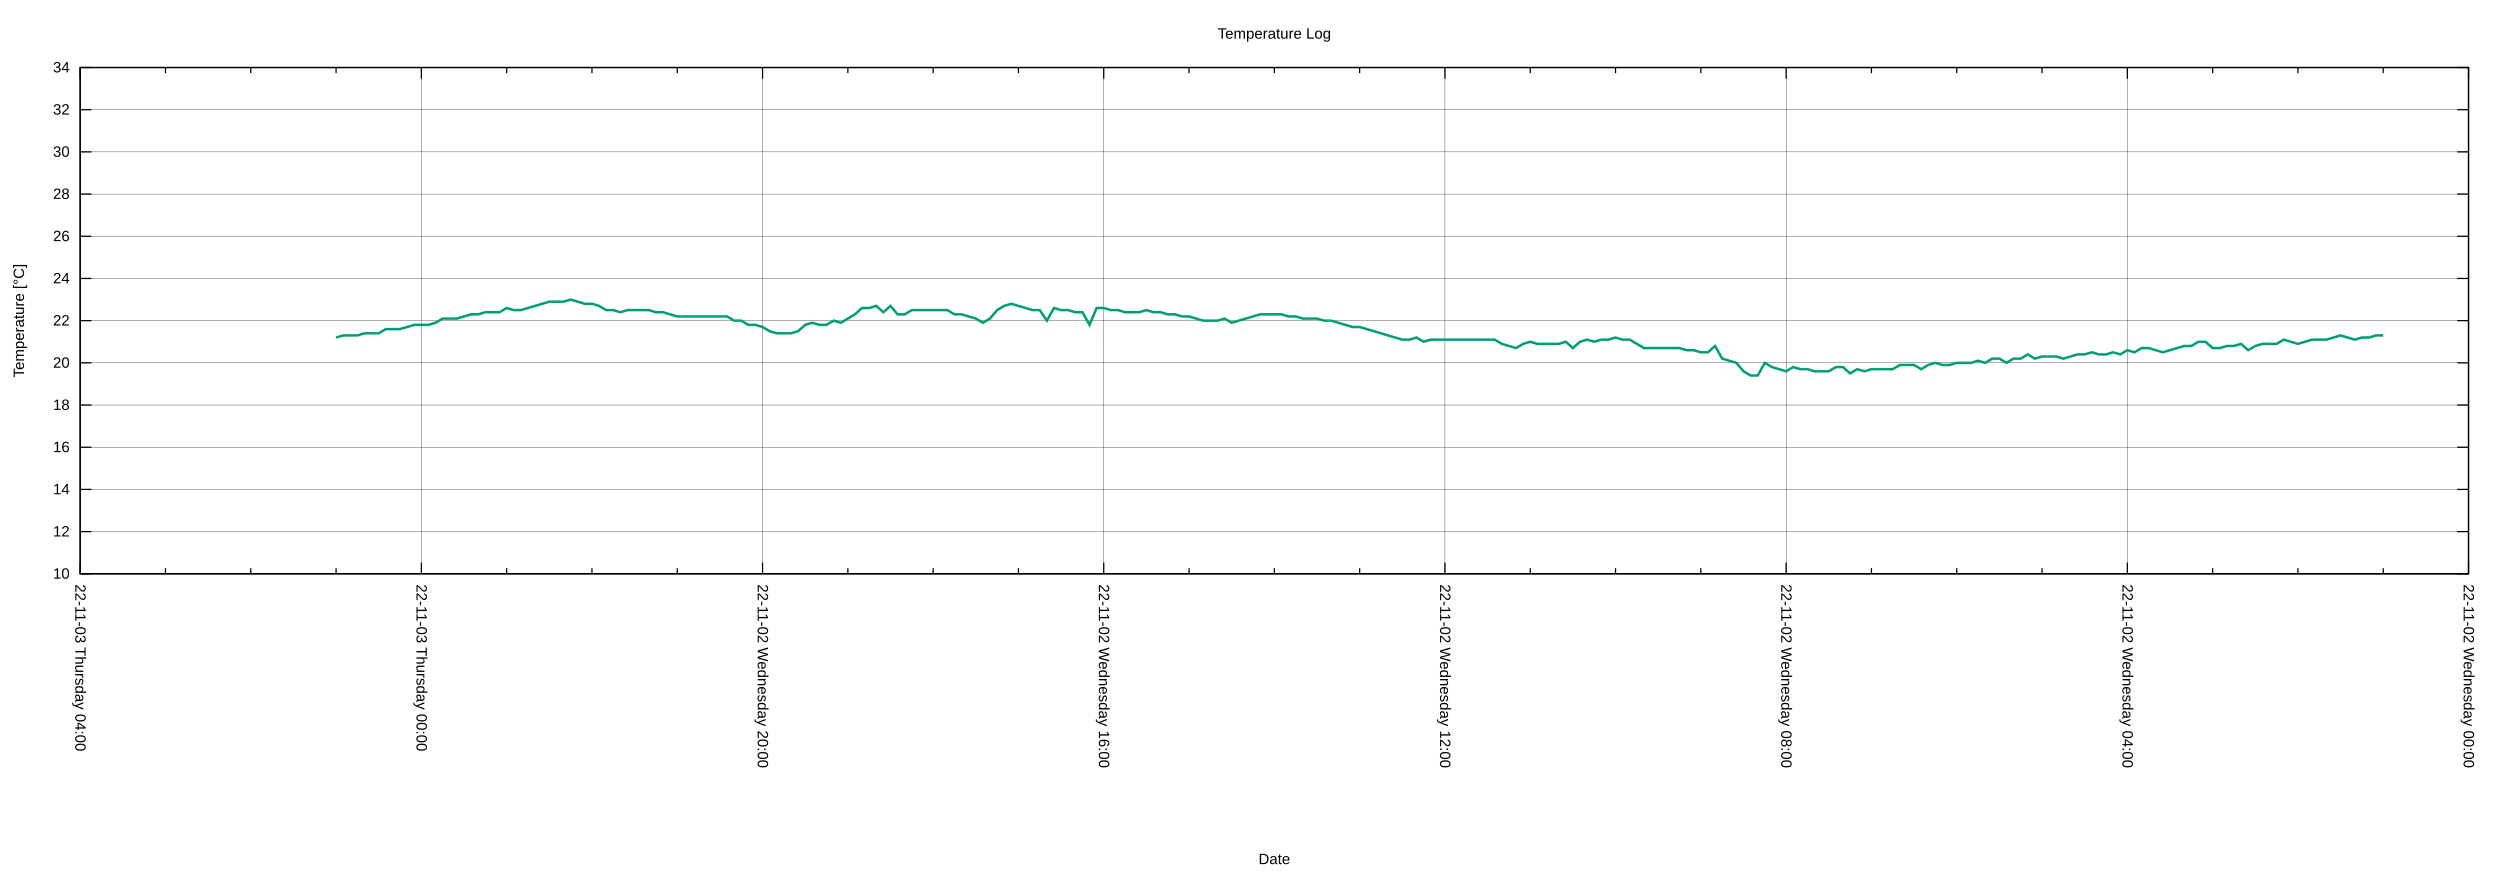
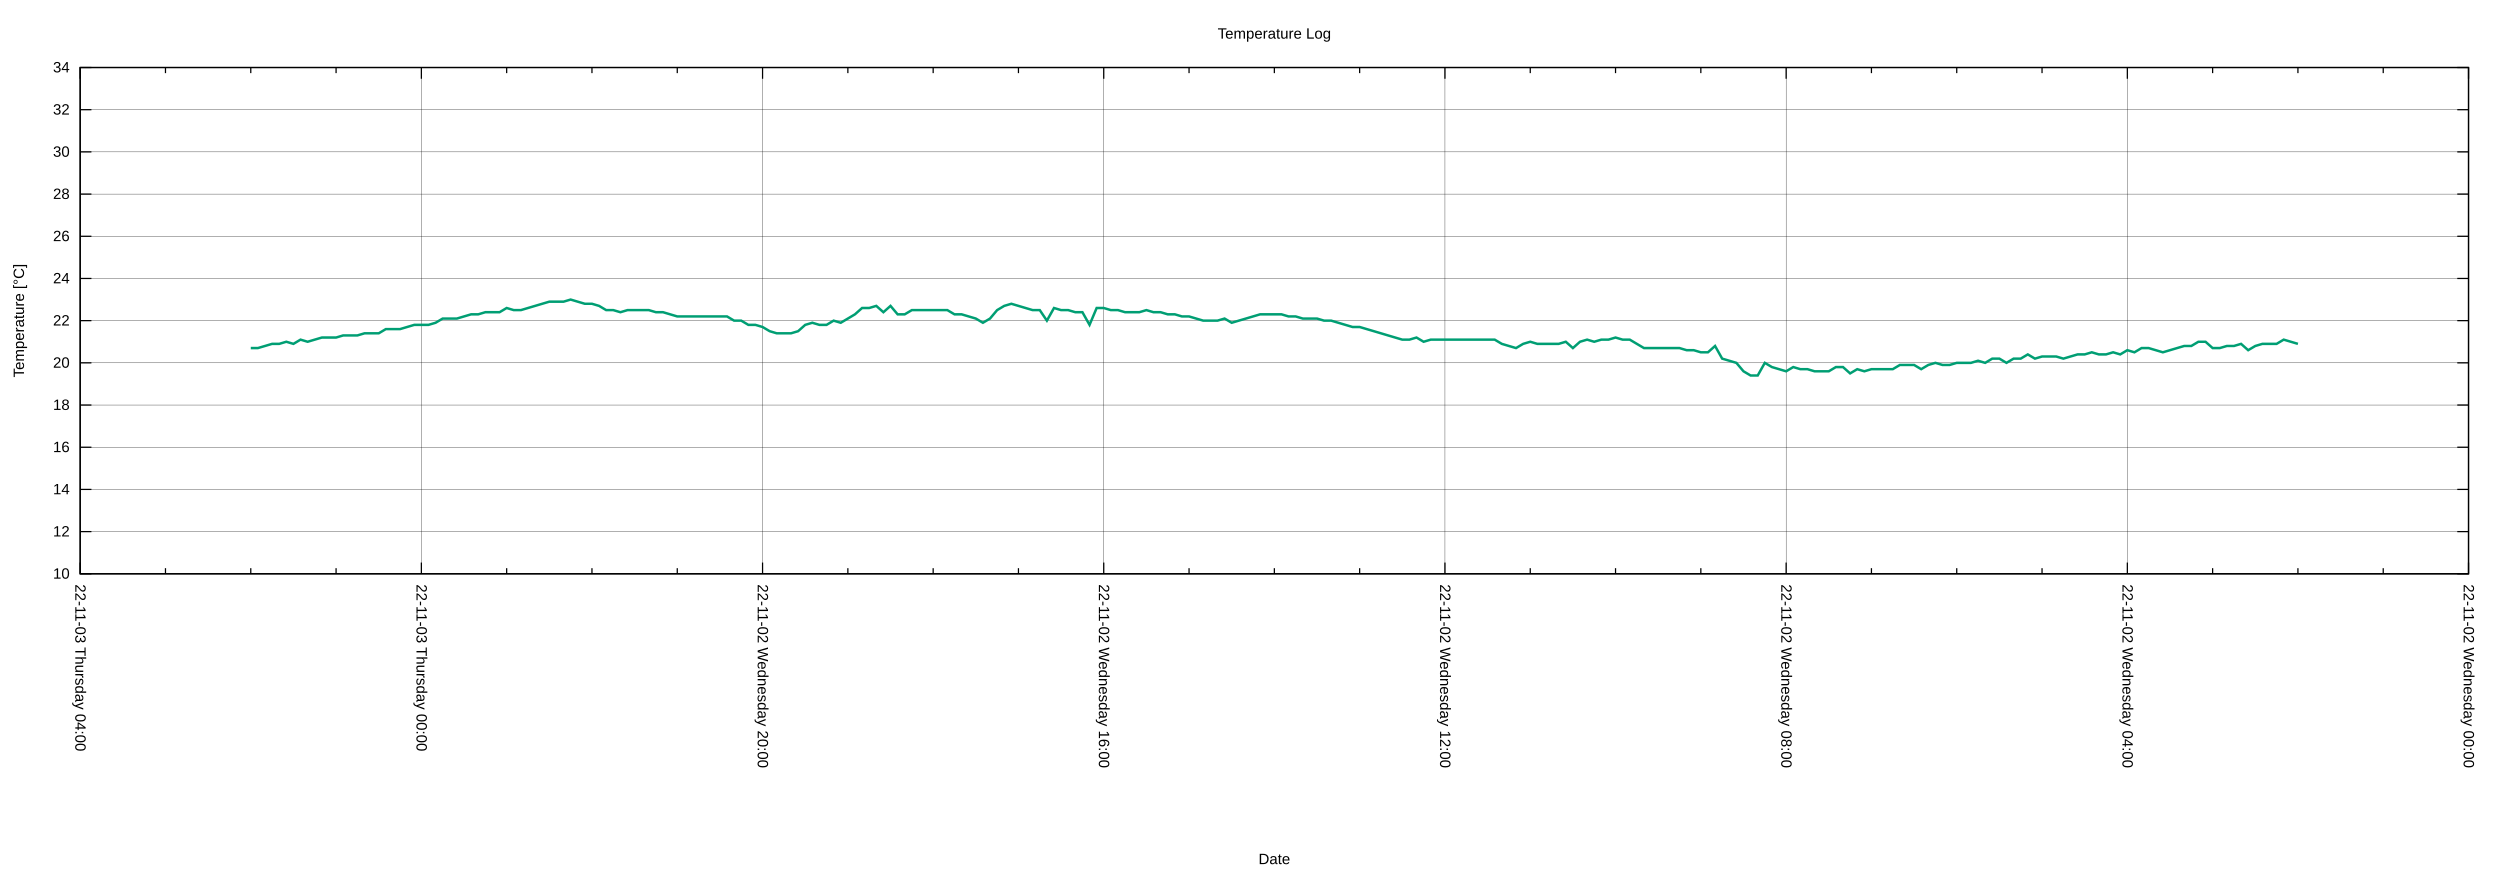
<svg xmlns="http://www.w3.org/2000/svg" xmlns:xlink="http://www.w3.org/1999/xlink" width="2000" height="700" viewBox="0 0 2000 700">
  <g id="gnuplot_canvas">
    <rect x="0" y="0" width="2000" height="700" fill="none" />
    <defs>
      <circle id="gpDot" r="0.5" stroke-width="0.5" stroke="currentColor" />
      <path id="gpPt0" stroke-width="0.222" stroke="currentColor" d="M-1,0 h2 M0,-1 v2" />
      <path id="gpPt1" stroke-width="0.222" stroke="currentColor" d="M-1,-1 L1,1 M1,-1 L-1,1" />
      <path id="gpPt2" stroke-width="0.222" stroke="currentColor" d="M-1,0 L1,0 M0,-1 L0,1 M-1,-1 L1,1 M-1,1 L1,-1" />
      <rect id="gpPt3" stroke-width="0.222" stroke="currentColor" x="-1" y="-1" width="2" height="2" />
      <rect id="gpPt4" stroke-width="0.222" stroke="currentColor" fill="currentColor" x="-1" y="-1" width="2" height="2" />
      <circle id="gpPt5" stroke-width="0.222" stroke="currentColor" cx="0" cy="0" r="1" />
      <use xlink:href="#gpPt5" id="gpPt6" fill="currentColor" stroke="none" />
      <path id="gpPt7" stroke-width="0.222" stroke="currentColor" d="M0,-1.33 L-1.33,0.67 L1.33,0.67 z" />
      <use xlink:href="#gpPt7" id="gpPt8" fill="currentColor" stroke="none" />
      <use xlink:href="#gpPt7" id="gpPt9" stroke="currentColor" transform="rotate(180)" />
      <use xlink:href="#gpPt9" id="gpPt10" fill="currentColor" stroke="none" />
      <use xlink:href="#gpPt3" id="gpPt11" stroke="currentColor" transform="rotate(45)" />
      <use xlink:href="#gpPt11" id="gpPt12" fill="currentColor" stroke="none" />
      <path id="gpPt13" stroke-width="0.222" stroke="currentColor" d="M0,1.330 L1.265,0.411 L0.782,-1.067 L-0.782,-1.076 L-1.265,0.411 z" />
      <use xlink:href="#gpPt13" id="gpPt14" fill="currentColor" stroke="none" />
      <filter id="textbox" filterUnits="objectBoundingBox" x="0" y="0" height="1" width="1">
        <feFlood flood-color="white" flood-opacity="1" result="bgnd" />
        <feComposite in="SourceGraphic" in2="bgnd" operator="atop" />
      </filter>
      <filter id="greybox" filterUnits="objectBoundingBox" x="0" y="0" height="1" width="1">
        <feFlood flood-color="lightgrey" flood-opacity="1" result="grey" />
        <feComposite in="SourceGraphic" in2="grey" operator="atop" />
      </filter>
    </defs>
    <g fill="none" color="white" stroke="currentColor" stroke-width="1.00" stroke-linecap="butt" stroke-linejoin="miter">
</g>
    <g fill="none" color="black" stroke="currentColor" stroke-width="1.00" stroke-linecap="butt" stroke-linejoin="miter">
</g>
    <g fill="none" color="black" stroke="black" stroke-width="0.25" stroke-linecap="butt" stroke-linejoin="miter">
</g>
    <g fill="none" color="black" stroke="currentColor" stroke-width="0.25" stroke-linecap="butt" stroke-linejoin="miter">
      <path stroke="black" class="gridline" d="M64.14,459.04 L1974.82,459.04  " />
    </g>
    <g fill="none" color="black" stroke="black" stroke-width="1.00" stroke-linecap="butt" stroke-linejoin="miter">
</g>
    <g fill="none" color="black" stroke="currentColor" stroke-width="1.00" stroke-linecap="butt" stroke-linejoin="miter">
      <path stroke="black" d="M64.14,459.04 L73.14,459.04 M1974.82,459.04 L1965.82,459.04  " />
      <g transform="translate(55.75,462.94)" stroke="none" fill="black" font-family="Arial" font-size="12.00" text-anchor="end">
        <text>
          <tspan font-family="Arial"> 10</tspan>
        </text>
      </g>
    </g>
    <g fill="none" color="black" stroke="currentColor" stroke-width="1.00" stroke-linecap="butt" stroke-linejoin="miter">
</g>
    <g fill="none" color="black" stroke="black" stroke-width="0.25" stroke-linecap="butt" stroke-linejoin="miter">
</g>
    <g fill="none" color="black" stroke="currentColor" stroke-width="0.25" stroke-linecap="butt" stroke-linejoin="miter">
      <path stroke="black" class="gridline" d="M64.14,425.29 L1974.82,425.29  " />
    </g>
    <g fill="none" color="black" stroke="black" stroke-width="1.00" stroke-linecap="butt" stroke-linejoin="miter">
</g>
    <g fill="none" color="black" stroke="currentColor" stroke-width="1.00" stroke-linecap="butt" stroke-linejoin="miter">
      <path stroke="black" d="M64.14,425.29 L73.14,425.29 M1974.82,425.29 L1965.82,425.29  " />
      <g transform="translate(55.75,429.19)" stroke="none" fill="black" font-family="Arial" font-size="12.00" text-anchor="end">
        <text>
          <tspan font-family="Arial"> 12</tspan>
        </text>
      </g>
    </g>
    <g fill="none" color="black" stroke="currentColor" stroke-width="1.00" stroke-linecap="butt" stroke-linejoin="miter">
</g>
    <g fill="none" color="black" stroke="black" stroke-width="0.25" stroke-linecap="butt" stroke-linejoin="miter">
</g>
    <g fill="none" color="black" stroke="currentColor" stroke-width="0.25" stroke-linecap="butt" stroke-linejoin="miter">
      <path stroke="black" class="gridline" d="M64.14,391.53 L1974.82,391.53  " />
    </g>
    <g fill="none" color="black" stroke="black" stroke-width="1.00" stroke-linecap="butt" stroke-linejoin="miter">
</g>
    <g fill="none" color="black" stroke="currentColor" stroke-width="1.00" stroke-linecap="butt" stroke-linejoin="miter">
      <path stroke="black" d="M64.14,391.53 L73.14,391.53 M1974.82,391.53 L1965.82,391.53  " />
      <g transform="translate(55.75,395.43)" stroke="none" fill="black" font-family="Arial" font-size="12.00" text-anchor="end">
        <text>
          <tspan font-family="Arial"> 14</tspan>
        </text>
      </g>
    </g>
    <g fill="none" color="black" stroke="currentColor" stroke-width="1.00" stroke-linecap="butt" stroke-linejoin="miter">
</g>
    <g fill="none" color="black" stroke="black" stroke-width="0.25" stroke-linecap="butt" stroke-linejoin="miter">
</g>
    <g fill="none" color="black" stroke="currentColor" stroke-width="0.25" stroke-linecap="butt" stroke-linejoin="miter">
      <path stroke="black" class="gridline" d="M64.14,357.78 L1974.82,357.78  " />
    </g>
    <g fill="none" color="black" stroke="black" stroke-width="1.00" stroke-linecap="butt" stroke-linejoin="miter">
</g>
    <g fill="none" color="black" stroke="currentColor" stroke-width="1.00" stroke-linecap="butt" stroke-linejoin="miter">
      <path stroke="black" d="M64.14,357.78 L73.14,357.78 M1974.82,357.78 L1965.82,357.78  " />
      <g transform="translate(55.75,361.68)" stroke="none" fill="black" font-family="Arial" font-size="12.00" text-anchor="end">
        <text>
          <tspan font-family="Arial"> 16</tspan>
        </text>
      </g>
    </g>
    <g fill="none" color="black" stroke="currentColor" stroke-width="1.00" stroke-linecap="butt" stroke-linejoin="miter">
</g>
    <g fill="none" color="black" stroke="black" stroke-width="0.25" stroke-linecap="butt" stroke-linejoin="miter">
</g>
    <g fill="none" color="black" stroke="currentColor" stroke-width="0.25" stroke-linecap="butt" stroke-linejoin="miter">
      <path stroke="black" class="gridline" d="M64.14,324.03 L1974.82,324.03  " />
    </g>
    <g fill="none" color="black" stroke="black" stroke-width="1.00" stroke-linecap="butt" stroke-linejoin="miter">
</g>
    <g fill="none" color="black" stroke="currentColor" stroke-width="1.00" stroke-linecap="butt" stroke-linejoin="miter">
      <path stroke="black" d="M64.14,324.03 L73.14,324.03 M1974.82,324.03 L1965.82,324.03  " />
      <g transform="translate(55.75,327.93)" stroke="none" fill="black" font-family="Arial" font-size="12.00" text-anchor="end">
        <text>
          <tspan font-family="Arial"> 18</tspan>
        </text>
      </g>
    </g>
    <g fill="none" color="black" stroke="currentColor" stroke-width="1.00" stroke-linecap="butt" stroke-linejoin="miter">
</g>
    <g fill="none" color="black" stroke="black" stroke-width="0.25" stroke-linecap="butt" stroke-linejoin="miter">
</g>
    <g fill="none" color="black" stroke="currentColor" stroke-width="0.25" stroke-linecap="butt" stroke-linejoin="miter">
      <path stroke="black" class="gridline" d="M64.14,290.28 L1974.82,290.28  " />
    </g>
    <g fill="none" color="black" stroke="black" stroke-width="1.00" stroke-linecap="butt" stroke-linejoin="miter">
</g>
    <g fill="none" color="black" stroke="currentColor" stroke-width="1.00" stroke-linecap="butt" stroke-linejoin="miter">
      <path stroke="black" d="M64.14,290.28 L73.14,290.28 M1974.82,290.28 L1965.82,290.28  " />
      <g transform="translate(55.75,294.18)" stroke="none" fill="black" font-family="Arial" font-size="12.00" text-anchor="end">
        <text>
          <tspan font-family="Arial"> 20</tspan>
        </text>
      </g>
    </g>
    <g fill="none" color="black" stroke="currentColor" stroke-width="1.00" stroke-linecap="butt" stroke-linejoin="miter">
</g>
    <g fill="none" color="black" stroke="black" stroke-width="0.25" stroke-linecap="butt" stroke-linejoin="miter">
</g>
    <g fill="none" color="black" stroke="currentColor" stroke-width="0.25" stroke-linecap="butt" stroke-linejoin="miter">
      <path stroke="black" class="gridline" d="M64.14,256.52 L1974.82,256.52  " />
    </g>
    <g fill="none" color="black" stroke="black" stroke-width="1.00" stroke-linecap="butt" stroke-linejoin="miter">
</g>
    <g fill="none" color="black" stroke="currentColor" stroke-width="1.00" stroke-linecap="butt" stroke-linejoin="miter">
      <path stroke="black" d="M64.14,256.52 L73.14,256.52 M1974.82,256.52 L1965.82,256.52  " />
      <g transform="translate(55.75,260.42)" stroke="none" fill="black" font-family="Arial" font-size="12.00" text-anchor="end">
        <text>
          <tspan font-family="Arial"> 22</tspan>
        </text>
      </g>
    </g>
    <g fill="none" color="black" stroke="currentColor" stroke-width="1.00" stroke-linecap="butt" stroke-linejoin="miter">
</g>
    <g fill="none" color="black" stroke="black" stroke-width="0.25" stroke-linecap="butt" stroke-linejoin="miter">
</g>
    <g fill="none" color="black" stroke="currentColor" stroke-width="0.25" stroke-linecap="butt" stroke-linejoin="miter">
      <path stroke="black" class="gridline" d="M64.14,222.77 L1974.82,222.77  " />
    </g>
    <g fill="none" color="black" stroke="black" stroke-width="1.00" stroke-linecap="butt" stroke-linejoin="miter">
</g>
    <g fill="none" color="black" stroke="currentColor" stroke-width="1.00" stroke-linecap="butt" stroke-linejoin="miter">
      <path stroke="black" d="M64.14,222.77 L73.14,222.77 M1974.82,222.77 L1965.82,222.77  " />
      <g transform="translate(55.75,226.67)" stroke="none" fill="black" font-family="Arial" font-size="12.00" text-anchor="end">
        <text>
          <tspan font-family="Arial"> 24</tspan>
        </text>
      </g>
    </g>
    <g fill="none" color="black" stroke="currentColor" stroke-width="1.00" stroke-linecap="butt" stroke-linejoin="miter">
</g>
    <g fill="none" color="black" stroke="black" stroke-width="0.25" stroke-linecap="butt" stroke-linejoin="miter">
</g>
    <g fill="none" color="black" stroke="currentColor" stroke-width="0.25" stroke-linecap="butt" stroke-linejoin="miter">
      <path stroke="black" class="gridline" d="M64.14,189.02 L1974.82,189.02  " />
    </g>
    <g fill="none" color="black" stroke="black" stroke-width="1.00" stroke-linecap="butt" stroke-linejoin="miter">
</g>
    <g fill="none" color="black" stroke="currentColor" stroke-width="1.00" stroke-linecap="butt" stroke-linejoin="miter">
      <path stroke="black" d="M64.14,189.02 L73.14,189.02 M1974.82,189.02 L1965.82,189.02  " />
      <g transform="translate(55.75,192.92)" stroke="none" fill="black" font-family="Arial" font-size="12.00" text-anchor="end">
        <text>
          <tspan font-family="Arial"> 26</tspan>
        </text>
      </g>
    </g>
    <g fill="none" color="black" stroke="currentColor" stroke-width="1.00" stroke-linecap="butt" stroke-linejoin="miter">
</g>
    <g fill="none" color="black" stroke="black" stroke-width="0.25" stroke-linecap="butt" stroke-linejoin="miter">
</g>
    <g fill="none" color="black" stroke="currentColor" stroke-width="0.25" stroke-linecap="butt" stroke-linejoin="miter">
      <path stroke="black" class="gridline" d="M64.14,155.27 L1974.82,155.27  " />
    </g>
    <g fill="none" color="black" stroke="black" stroke-width="1.00" stroke-linecap="butt" stroke-linejoin="miter">
</g>
    <g fill="none" color="black" stroke="currentColor" stroke-width="1.00" stroke-linecap="butt" stroke-linejoin="miter">
      <path stroke="black" d="M64.14,155.27 L73.14,155.27 M1974.82,155.27 L1965.82,155.27  " />
      <g transform="translate(55.75,159.17)" stroke="none" fill="black" font-family="Arial" font-size="12.00" text-anchor="end">
        <text>
          <tspan font-family="Arial"> 28</tspan>
        </text>
      </g>
    </g>
    <g fill="none" color="black" stroke="currentColor" stroke-width="1.00" stroke-linecap="butt" stroke-linejoin="miter">
</g>
    <g fill="none" color="black" stroke="black" stroke-width="0.25" stroke-linecap="butt" stroke-linejoin="miter">
</g>
    <g fill="none" color="black" stroke="currentColor" stroke-width="0.25" stroke-linecap="butt" stroke-linejoin="miter">
      <path stroke="black" class="gridline" d="M64.14,121.51 L1974.82,121.51  " />
    </g>
    <g fill="none" color="black" stroke="black" stroke-width="1.00" stroke-linecap="butt" stroke-linejoin="miter">
</g>
    <g fill="none" color="black" stroke="currentColor" stroke-width="1.00" stroke-linecap="butt" stroke-linejoin="miter">
      <path stroke="black" d="M64.14,121.51 L73.14,121.51 M1974.82,121.51 L1965.82,121.51  " />
      <g transform="translate(55.75,125.41)" stroke="none" fill="black" font-family="Arial" font-size="12.00" text-anchor="end">
        <text>
          <tspan font-family="Arial"> 30</tspan>
        </text>
      </g>
    </g>
    <g fill="none" color="black" stroke="currentColor" stroke-width="1.00" stroke-linecap="butt" stroke-linejoin="miter">
</g>
    <g fill="none" color="black" stroke="black" stroke-width="0.25" stroke-linecap="butt" stroke-linejoin="miter">
</g>
    <g fill="none" color="black" stroke="currentColor" stroke-width="0.25" stroke-linecap="butt" stroke-linejoin="miter">
      <path stroke="black" class="gridline" d="M64.14,87.76 L1974.82,87.76  " />
    </g>
    <g fill="none" color="black" stroke="black" stroke-width="1.00" stroke-linecap="butt" stroke-linejoin="miter">
</g>
    <g fill="none" color="black" stroke="currentColor" stroke-width="1.00" stroke-linecap="butt" stroke-linejoin="miter">
      <path stroke="black" d="M64.14,87.76 L73.14,87.76 M1974.82,87.76 L1965.82,87.76  " />
      <g transform="translate(55.75,91.66)" stroke="none" fill="black" font-family="Arial" font-size="12.00" text-anchor="end">
        <text>
          <tspan font-family="Arial"> 32</tspan>
        </text>
      </g>
    </g>
    <g fill="none" color="black" stroke="currentColor" stroke-width="1.00" stroke-linecap="butt" stroke-linejoin="miter">
</g>
    <g fill="none" color="black" stroke="black" stroke-width="0.25" stroke-linecap="butt" stroke-linejoin="miter">
</g>
    <g fill="none" color="black" stroke="currentColor" stroke-width="0.25" stroke-linecap="butt" stroke-linejoin="miter">
      <path stroke="black" class="gridline" d="M64.14,54.01 L1974.82,54.01  " />
    </g>
    <g fill="none" color="black" stroke="black" stroke-width="1.00" stroke-linecap="butt" stroke-linejoin="miter">
</g>
    <g fill="none" color="black" stroke="currentColor" stroke-width="1.00" stroke-linecap="butt" stroke-linejoin="miter">
      <path stroke="black" d="M64.14,54.01 L73.14,54.01 M1974.82,54.01 L1965.82,54.01  " />
      <g transform="translate(55.75,57.91)" stroke="none" fill="black" font-family="Arial" font-size="12.00" text-anchor="end">
        <text>
          <tspan font-family="Arial"> 34</tspan>
        </text>
      </g>
    </g>
    <g fill="none" color="black" stroke="currentColor" stroke-width="1.00" stroke-linecap="butt" stroke-linejoin="miter">
</g>
    <g fill="none" color="black" stroke="black" stroke-width="0.25" stroke-linecap="butt" stroke-linejoin="miter">
</g>
    <g fill="none" color="black" stroke="currentColor" stroke-width="0.25" stroke-linecap="butt" stroke-linejoin="miter">
      <path stroke="black" class="gridline" d="M1974.82,459.04 L1974.82,54.01  " />
    </g>
    <g fill="none" color="black" stroke="black" stroke-width="1.00" stroke-linecap="butt" stroke-linejoin="miter">
</g>
    <g fill="none" color="black" stroke="currentColor" stroke-width="1.00" stroke-linecap="butt" stroke-linejoin="miter">
      <path stroke="black" d="M1974.82,459.04 L1974.82,450.04 M1974.82,54.01 L1974.82,63.01  " />
      <g transform="translate(1970.92,467.43) rotate(90)" stroke="none" fill="black" font-family="Arial" font-size="12.00" text-anchor="start">
        <text>
          <tspan font-family="Arial">22-11-02 Wednesday 00:00</tspan>
        </text>
      </g>
    </g>
    <g fill="none" color="black" stroke="currentColor" stroke-width="1.00" stroke-linecap="butt" stroke-linejoin="miter">
      <path stroke="black" d="M1906.58,459.04 L1906.58,454.54 M1906.58,54.01 L1906.58,58.51 M1838.34,459.04 L1838.34,454.54 M1838.34,54.01 L1838.34,58.51   M1770.10,459.04 L1770.10,454.54 M1770.10,54.01 L1770.10,58.51  " />
    </g>
    <g fill="none" color="black" stroke="black" stroke-width="0.25" stroke-linecap="butt" stroke-linejoin="miter">
</g>
    <g fill="none" color="black" stroke="currentColor" stroke-width="0.25" stroke-linecap="butt" stroke-linejoin="miter">
      <path stroke="black" class="gridline" d="M1701.87,459.04 L1701.87,54.01  " />
    </g>
    <g fill="none" color="black" stroke="black" stroke-width="1.00" stroke-linecap="butt" stroke-linejoin="miter">
</g>
    <g fill="none" color="black" stroke="currentColor" stroke-width="1.00" stroke-linecap="butt" stroke-linejoin="miter">
      <path stroke="black" d="M1701.87,459.04 L1701.87,450.04 M1701.87,54.01 L1701.87,63.01  " />
      <g transform="translate(1697.97,467.43) rotate(90)" stroke="none" fill="black" font-family="Arial" font-size="12.00" text-anchor="start">
        <text>
          <tspan font-family="Arial">22-11-02 Wednesday 04:00</tspan>
        </text>
      </g>
    </g>
    <g fill="none" color="black" stroke="currentColor" stroke-width="1.00" stroke-linecap="butt" stroke-linejoin="miter">
      <path stroke="black" d="M1633.63,459.04 L1633.63,454.54 M1633.63,54.01 L1633.63,58.51 M1565.39,459.04 L1565.39,454.54 M1565.39,54.01 L1565.39,58.51   M1497.15,459.04 L1497.15,454.54 M1497.15,54.01 L1497.15,58.51  " />
    </g>
    <g fill="none" color="black" stroke="black" stroke-width="0.25" stroke-linecap="butt" stroke-linejoin="miter">
</g>
    <g fill="none" color="black" stroke="currentColor" stroke-width="0.25" stroke-linecap="butt" stroke-linejoin="miter">
      <path stroke="black" class="gridline" d="M1428.91,459.04 L1428.91,54.01  " />
    </g>
    <g fill="none" color="black" stroke="black" stroke-width="1.00" stroke-linecap="butt" stroke-linejoin="miter">
</g>
    <g fill="none" color="black" stroke="currentColor" stroke-width="1.00" stroke-linecap="butt" stroke-linejoin="miter">
      <path stroke="black" d="M1428.91,459.04 L1428.91,450.04 M1428.91,54.01 L1428.91,63.01  " />
      <g transform="translate(1425.01,467.43) rotate(90)" stroke="none" fill="black" font-family="Arial" font-size="12.00" text-anchor="start">
        <text>
          <tspan font-family="Arial">22-11-02 Wednesday 08:00</tspan>
        </text>
      </g>
    </g>
    <g fill="none" color="black" stroke="currentColor" stroke-width="1.00" stroke-linecap="butt" stroke-linejoin="miter">
      <path stroke="black" d="M1360.67,459.04 L1360.67,454.54 M1360.67,54.01 L1360.67,58.51 M1292.43,459.04 L1292.43,454.54 M1292.43,54.01 L1292.43,58.51   M1224.20,459.04 L1224.20,454.54 M1224.20,54.01 L1224.20,58.51  " />
    </g>
    <g fill="none" color="black" stroke="black" stroke-width="0.25" stroke-linecap="butt" stroke-linejoin="miter">
</g>
    <g fill="none" color="black" stroke="currentColor" stroke-width="0.25" stroke-linecap="butt" stroke-linejoin="miter">
      <path stroke="black" class="gridline" d="M1155.96,459.04 L1155.96,54.01  " />
    </g>
    <g fill="none" color="black" stroke="black" stroke-width="1.00" stroke-linecap="butt" stroke-linejoin="miter">
</g>
    <g fill="none" color="black" stroke="currentColor" stroke-width="1.00" stroke-linecap="butt" stroke-linejoin="miter">
      <path stroke="black" d="M1155.96,459.04 L1155.96,450.04 M1155.96,54.01 L1155.96,63.01  " />
      <g transform="translate(1152.06,467.43) rotate(90)" stroke="none" fill="black" font-family="Arial" font-size="12.00" text-anchor="start">
        <text>
          <tspan font-family="Arial">22-11-02 Wednesday 12:00</tspan>
        </text>
      </g>
    </g>
    <g fill="none" color="black" stroke="currentColor" stroke-width="1.00" stroke-linecap="butt" stroke-linejoin="miter">
      <path stroke="black" d="M1087.72,459.04 L1087.72,454.54 M1087.72,54.01 L1087.72,58.51 M1019.48,459.04 L1019.48,454.54 M1019.48,54.01 L1019.48,58.51   M951.24,459.04 L951.24,454.54 M951.24,54.01 L951.24,58.51  " />
    </g>
    <g fill="none" color="black" stroke="black" stroke-width="0.25" stroke-linecap="butt" stroke-linejoin="miter">
</g>
    <g fill="none" color="black" stroke="currentColor" stroke-width="0.25" stroke-linecap="butt" stroke-linejoin="miter">
      <path stroke="black" class="gridline" d="M883.00,459.04 L883.00,54.01  " />
    </g>
    <g fill="none" color="black" stroke="black" stroke-width="1.00" stroke-linecap="butt" stroke-linejoin="miter">
</g>
    <g fill="none" color="black" stroke="currentColor" stroke-width="1.00" stroke-linecap="butt" stroke-linejoin="miter">
      <path stroke="black" d="M883.00,459.04 L883.00,450.04 M883.00,54.01 L883.00,63.01  " />
      <g transform="translate(879.10,467.43) rotate(90)" stroke="none" fill="black" font-family="Arial" font-size="12.00" text-anchor="start">
        <text>
          <tspan font-family="Arial">22-11-02 Wednesday 16:00</tspan>
        </text>
      </g>
    </g>
    <g fill="none" color="black" stroke="currentColor" stroke-width="1.00" stroke-linecap="butt" stroke-linejoin="miter">
      <path stroke="black" d="M814.76,459.04 L814.76,454.54 M814.76,54.01 L814.76,58.51 M746.53,459.04 L746.53,454.54 M746.53,54.01 L746.53,58.51   M678.29,459.04 L678.29,454.54 M678.29,54.01 L678.29,58.51  " />
    </g>
    <g fill="none" color="black" stroke="black" stroke-width="0.25" stroke-linecap="butt" stroke-linejoin="miter">
</g>
    <g fill="none" color="black" stroke="currentColor" stroke-width="0.25" stroke-linecap="butt" stroke-linejoin="miter">
      <path stroke="black" class="gridline" d="M610.05,459.04 L610.05,54.01  " />
    </g>
    <g fill="none" color="black" stroke="black" stroke-width="1.00" stroke-linecap="butt" stroke-linejoin="miter">
</g>
    <g fill="none" color="black" stroke="currentColor" stroke-width="1.00" stroke-linecap="butt" stroke-linejoin="miter">
      <path stroke="black" d="M610.05,459.04 L610.05,450.04 M610.05,54.01 L610.05,63.01  " />
      <g transform="translate(606.15,467.43) rotate(90)" stroke="none" fill="black" font-family="Arial" font-size="12.00" text-anchor="start">
        <text>
          <tspan font-family="Arial">22-11-02 Wednesday 20:00</tspan>
        </text>
      </g>
    </g>
    <g fill="none" color="black" stroke="currentColor" stroke-width="1.00" stroke-linecap="butt" stroke-linejoin="miter">
      <path stroke="black" d="M541.81,459.04 L541.81,454.54 M541.81,54.01 L541.81,58.51 M473.57,459.04 L473.57,454.54 M473.57,54.01 L473.57,58.51   M405.33,459.04 L405.33,454.54 M405.33,54.01 L405.33,58.51  " />
    </g>
    <g fill="none" color="black" stroke="black" stroke-width="0.25" stroke-linecap="butt" stroke-linejoin="miter">
</g>
    <g fill="none" color="black" stroke="currentColor" stroke-width="0.25" stroke-linecap="butt" stroke-linejoin="miter">
      <path stroke="black" class="gridline" d="M337.09,459.04 L337.09,54.01  " />
    </g>
    <g fill="none" color="black" stroke="black" stroke-width="1.00" stroke-linecap="butt" stroke-linejoin="miter">
</g>
    <g fill="none" color="black" stroke="currentColor" stroke-width="1.00" stroke-linecap="butt" stroke-linejoin="miter">
      <path stroke="black" d="M337.09,459.04 L337.09,450.04 M337.09,54.01 L337.09,63.01  " />
      <g transform="translate(333.19,467.43) rotate(90)" stroke="none" fill="black" font-family="Arial" font-size="12.00" text-anchor="start">
        <text>
          <tspan font-family="Arial">22-11-03 Thursday 00:00</tspan>
        </text>
      </g>
    </g>
    <g fill="none" color="black" stroke="currentColor" stroke-width="1.00" stroke-linecap="butt" stroke-linejoin="miter">
      <path stroke="black" d="M268.86,459.04 L268.86,454.54 M268.86,54.01 L268.86,58.51 M200.62,459.04 L200.62,454.54 M200.62,54.01 L200.62,58.51   M132.38,459.04 L132.38,454.54 M132.38,54.01 L132.38,58.51  " />
    </g>
    <g fill="none" color="black" stroke="black" stroke-width="0.25" stroke-linecap="butt" stroke-linejoin="miter">
</g>
    <g fill="none" color="black" stroke="currentColor" stroke-width="0.25" stroke-linecap="butt" stroke-linejoin="miter">
      <path stroke="black" class="gridline" d="M64.14,459.04 L64.14,54.01  " />
    </g>
    <g fill="none" color="black" stroke="black" stroke-width="1.00" stroke-linecap="butt" stroke-linejoin="miter">
</g>
    <g fill="none" color="black" stroke="currentColor" stroke-width="1.00" stroke-linecap="butt" stroke-linejoin="miter">
      <path stroke="black" d="M64.14,459.04 L64.14,450.04 M64.14,54.01 L64.14,63.01  " />
      <g transform="translate(60.24,467.43) rotate(90)" stroke="none" fill="black" font-family="Arial" font-size="12.00" text-anchor="start">
        <text>
          <tspan font-family="Arial">22-11-03 Thursday 04:00</tspan>
        </text>
      </g>
    </g>
    <g fill="none" color="black" stroke="currentColor" stroke-width="1.00" stroke-linecap="butt" stroke-linejoin="miter">
</g>
    <g fill="none" color="black" stroke="currentColor" stroke-width="1.00" stroke-linecap="butt" stroke-linejoin="miter">
      <path stroke="black" d="M64.14,54.01 L64.14,459.04 L1974.82,459.04 L1974.82,54.01 L64.14,54.01 Z  " />
    </g>
    <g fill="none" color="black" stroke="currentColor" stroke-width="1.00" stroke-linecap="butt" stroke-linejoin="miter">
      <g transform="translate(19.18,256.53) rotate(270)" stroke="none" fill="black" font-family="Arial" font-size="12.00" text-anchor="middle">
        <text>
          <tspan font-family="Arial">Temperature [°C]</tspan>
        </text>
      </g>
    </g>
    <g fill="none" color="black" stroke="currentColor" stroke-width="1.00" stroke-linecap="butt" stroke-linejoin="miter">
      <g transform="translate(1019.48,691.30)" stroke="none" fill="black" font-family="Arial" font-size="12.00" text-anchor="middle">
        <text>
          <tspan font-family="Arial">Date</tspan>
        </text>
      </g>
    </g>
    <g fill="none" color="black" stroke="currentColor" stroke-width="1.00" stroke-linecap="butt" stroke-linejoin="miter">
</g>
    <g id="gnuplot_plot_1">
      <g fill="none" color="white" stroke="currentColor" stroke-width="2.00" stroke-linecap="butt" stroke-linejoin="miter">
</g>
      <g fill="none" color="black" stroke="currentColor" stroke-width="2.00" stroke-linecap="butt" stroke-linejoin="miter">
-         <path stroke="rgb(  0, 158, 115)" d="M268.86,270.03 L274.54,268.34 L280.23,268.34 L285.92,268.34 L291.60,266.65 L297.29,266.65 L302.98,266.65 L308.66,263.28   L314.35,263.28 L320.03,263.28 L325.72,261.59 L331.41,259.90 L337.09,259.90 L342.78,259.90 L348.47,258.21 L354.15,254.84   L359.84,254.84 L365.53,254.84 L371.21,253.15 L376.90,251.46 L382.59,251.46 L388.27,249.77 L393.96,249.77 L399.65,249.77   L405.33,246.40 L411.02,248.09 L416.71,248.09 L422.39,246.40 L428.08,244.71 L433.77,243.02 L439.45,241.34 L445.14,241.34   L450.83,241.34 L456.51,239.65 L462.20,241.34 L467.88,243.02 L473.57,243.02 L479.26,244.71 L484.94,248.09 L490.63,248.09   L496.32,249.77 L502.00,248.09 L507.69,248.09 L513.38,248.09 L519.06,248.09 L524.75,249.77 L530.44,249.77 L536.12,251.46   L541.81,253.15 L547.50,253.15 L553.18,253.15 L558.87,253.15 L564.56,253.15 L570.24,253.15 L575.93,253.15 L581.62,253.15   L587.30,256.52 L592.99,256.52 L598.68,259.90 L604.36,259.90 L610.05,261.59 L615.74,264.96 L621.42,266.65 L627.11,266.65   L632.79,266.65 L638.48,264.96 L644.17,259.90 L649.85,258.21 L655.54,259.90 L661.23,259.90 L666.91,256.52 L672.60,258.21   L678.29,254.84 L683.97,251.46 L689.66,246.40 L695.35,246.40 L701.03,244.71 L706.72,249.77 L712.41,244.71 L718.09,251.46   L723.78,251.46 L729.47,248.09 L735.15,248.09 L740.84,248.09 L746.53,248.09 L752.21,248.09 L757.90,248.09 L763.59,251.46   L769.27,251.46 L774.96,253.15 L780.65,254.84 L786.33,258.21 L792.02,254.84 L797.70,248.09 L803.39,244.71 L809.08,243.02   L814.76,244.71 L820.45,246.40 L826.14,248.09 L831.82,248.09 L837.51,256.52 L843.20,246.40 L848.88,248.09 L854.57,248.09   L860.26,249.77 L865.94,249.77 L871.63,259.90 L877.32,246.40 L883.00,246.40 L888.69,248.09 L894.38,248.09 L900.06,249.77   L905.75,249.77 L911.44,249.77 L917.12,248.09 L922.81,249.77 L928.50,249.77 L934.18,251.46 L939.87,251.46 L945.55,253.15   L951.24,253.15 L956.93,254.84 L962.61,256.52 L968.30,256.52 L973.99,256.52 L979.67,254.84 L985.36,258.21 L991.05,256.52   L996.73,254.84 L1002.42,253.15 L1008.11,251.46 L1013.79,251.46 L1019.48,251.46 L1025.17,251.46 L1030.85,253.15 L1036.54,253.15   L1042.23,254.84 L1047.91,254.84 L1053.60,254.84 L1059.29,256.52 L1064.97,256.52 L1070.66,258.21 L1076.35,259.90 L1082.03,261.59   L1087.72,261.59 L1093.41,263.28 L1099.09,264.96 L1104.78,266.65 L1110.46,268.34 L1116.15,270.03 L1121.84,271.71 L1127.52,271.71   L1133.21,270.03 L1138.90,273.40 L1144.58,271.71 L1150.27,271.71 L1155.96,271.71 L1161.64,271.71 L1167.33,271.71 L1173.02,271.71   L1178.70,271.71 L1184.39,271.71 L1190.08,271.71 L1195.76,271.71 L1201.45,275.09 L1207.14,276.78 L1212.82,278.46 L1218.51,275.09   L1224.20,273.40 L1229.88,275.09 L1235.57,275.09 L1241.26,275.09 L1246.94,275.09 L1252.63,273.40 L1258.32,278.46 L1264.00,273.40   L1269.69,271.71 L1275.37,273.40 L1281.06,271.71 L1286.75,271.71 L1292.43,270.03 L1298.12,271.71 L1303.81,271.71 L1309.49,275.09   L1315.18,278.46 L1320.87,278.46 L1326.55,278.46 L1332.24,278.46 L1337.93,278.46 L1343.61,278.46 L1349.30,280.15 L1354.99,280.15   L1360.67,281.84 L1366.36,281.84 L1372.05,276.78 L1377.73,286.90 L1383.42,288.59 L1389.11,290.28 L1394.79,297.03 L1400.48,300.40   L1406.17,300.40 L1411.85,290.28 L1417.54,293.65 L1423.22,295.34 L1428.91,297.03 L1434.60,293.65 L1440.28,295.34 L1445.97,295.34   L1451.66,297.03 L1457.34,297.03 L1463.03,297.03 L1468.72,293.65 L1474.40,293.65 L1480.09,298.72 L1485.78,295.34 L1491.46,297.03   L1497.15,295.34 L1502.84,295.34 L1508.52,295.34 L1514.21,295.34 L1519.90,291.97 L1525.58,291.97 L1531.27,291.97 L1536.96,295.34   L1542.64,291.97 L1548.33,290.28 L1554.02,291.97 L1559.70,291.97 L1565.39,290.28 L1571.08,290.28 L1576.76,290.28 L1582.45,288.59   L1588.13,290.28 L1593.82,286.90 L1599.51,286.90 L1605.19,290.28 L1610.88,286.90 L1616.57,286.90 L1622.25,283.53 L1627.94,286.90   L1633.63,285.21 L1639.31,285.21 L1645.00,285.21 L1650.69,286.90 L1656.37,285.21 L1662.06,283.53 L1667.75,283.53 L1673.43,281.84   L1679.12,283.53 L1684.81,283.53 L1690.49,281.84 L1696.18,283.53 L1701.87,280.15 L1707.55,281.84 L1713.24,278.46 L1718.93,278.46   L1724.61,280.15 L1730.30,281.84 L1735.99,280.15 L1741.67,278.46 L1747.36,276.78 L1753.04,276.78 L1758.73,273.40 L1764.42,273.40   L1770.10,278.46 L1775.79,278.46 L1781.48,276.78 L1787.16,276.78 L1792.85,275.09 L1798.54,280.15 L1804.22,276.78 L1809.91,275.09   L1815.60,275.09 L1821.28,275.09 L1826.97,271.71 L1832.66,273.40 L1838.34,275.09 L1844.03,273.40 L1849.72,271.71 L1855.40,271.71   L1861.09,271.71 L1866.78,270.03 L1872.46,268.34 L1878.15,270.03 L1883.84,271.71 L1889.52,270.03 L1895.21,270.03 L1900.89,268.34   L1906.58,268.34  " />
+         <path stroke="rgb(  0, 158, 115)" d="M200.62,278.46 L206.30,278.46 L211.99,276.78 L217.68,275.09 L223.36,275.09 L229.05,273.40 L234.74,275.09 L240.42,271.71   L246.11,273.40 L251.80,271.71 L257.48,270.03 L263.17,270.03 L268.86,270.03 L274.54,268.34 L280.23,268.34 L285.92,268.34   L291.60,266.65 L297.29,266.65 L302.98,266.65 L308.66,263.28 L314.35,263.28 L320.03,263.28 L325.72,261.59 L331.41,259.90   L337.09,259.90 L342.78,259.90 L348.47,258.21 L354.15,254.84 L359.84,254.84 L365.53,254.84 L371.21,253.15 L376.90,251.46   L382.59,251.46 L388.27,249.77 L393.96,249.77 L399.65,249.77 L405.33,246.40 L411.02,248.09 L416.71,248.09 L422.39,246.40   L428.08,244.71 L433.77,243.02 L439.45,241.34 L445.14,241.34 L450.83,241.34 L456.51,239.65 L462.20,241.34 L467.88,243.02   L473.57,243.02 L479.26,244.71 L484.94,248.09 L490.63,248.09 L496.32,249.77 L502.00,248.09 L507.69,248.09 L513.38,248.09   L519.06,248.09 L524.75,249.77 L530.44,249.77 L536.12,251.46 L541.81,253.15 L547.50,253.15 L553.18,253.15 L558.87,253.15   L564.56,253.15 L570.24,253.15 L575.93,253.15 L581.62,253.15 L587.30,256.52 L592.99,256.52 L598.68,259.90 L604.36,259.90   L610.05,261.59 L615.74,264.96 L621.42,266.65 L627.11,266.65 L632.79,266.65 L638.48,264.96 L644.17,259.90 L649.85,258.21   L655.54,259.90 L661.23,259.90 L666.91,256.52 L672.60,258.21 L678.29,254.84 L683.97,251.46 L689.66,246.40 L695.35,246.40   L701.03,244.71 L706.72,249.77 L712.41,244.71 L718.09,251.46 L723.78,251.46 L729.47,248.09 L735.15,248.09 L740.84,248.09   L746.53,248.09 L752.21,248.09 L757.90,248.09 L763.59,251.46 L769.27,251.46 L774.96,253.15 L780.65,254.84 L786.33,258.21   L792.02,254.84 L797.70,248.09 L803.39,244.71 L809.08,243.02 L814.76,244.71 L820.45,246.40 L826.14,248.09 L831.82,248.09   L837.51,256.52 L843.20,246.40 L848.88,248.09 L854.57,248.09 L860.26,249.77 L865.94,249.77 L871.63,259.90 L877.32,246.40   L883.00,246.40 L888.69,248.09 L894.38,248.09 L900.06,249.77 L905.75,249.77 L911.44,249.77 L917.12,248.09 L922.81,249.77   L928.50,249.77 L934.18,251.46 L939.87,251.46 L945.55,253.15 L951.24,253.15 L956.93,254.84 L962.61,256.52 L968.30,256.52   L973.99,256.52 L979.67,254.84 L985.36,258.21 L991.05,256.52 L996.73,254.84 L1002.42,253.15 L1008.11,251.46 L1013.79,251.46   L1019.48,251.46 L1025.17,251.46 L1030.85,253.15 L1036.54,253.15 L1042.23,254.84 L1047.91,254.84 L1053.60,254.84 L1059.29,256.52   L1064.97,256.52 L1070.66,258.21 L1076.35,259.90 L1082.03,261.59 L1087.72,261.59 L1093.41,263.28 L1099.09,264.96 L1104.78,266.65   L1110.46,268.34 L1116.15,270.03 L1121.84,271.71 L1127.52,271.71 L1133.21,270.03 L1138.90,273.40 L1144.58,271.71 L1150.27,271.71   L1155.96,271.71 L1161.64,271.71 L1167.33,271.71 L1173.02,271.71 L1178.70,271.71 L1184.39,271.71 L1190.08,271.71 L1195.76,271.71   L1201.45,275.09 L1207.14,276.78 L1212.82,278.46 L1218.51,275.09 L1224.20,273.40 L1229.88,275.09 L1235.57,275.09 L1241.26,275.09   L1246.94,275.09 L1252.63,273.40 L1258.32,278.46 L1264.00,273.40 L1269.69,271.71 L1275.37,273.40 L1281.06,271.71 L1286.75,271.71   L1292.43,270.03 L1298.12,271.71 L1303.81,271.71 L1309.49,275.09 L1315.18,278.46 L1320.87,278.46 L1326.55,278.46 L1332.24,278.46   L1337.93,278.46 L1343.61,278.46 L1349.30,280.15 L1354.99,280.15 L1360.67,281.84 L1366.36,281.84 L1372.05,276.78 L1377.73,286.90   L1383.42,288.59 L1389.11,290.28 L1394.79,297.03 L1400.48,300.40 L1406.17,300.40 L1411.85,290.28 L1417.54,293.65 L1423.22,295.34   L1428.91,297.03 L1434.60,293.65 L1440.28,295.34 L1445.97,295.34 L1451.66,297.03 L1457.34,297.03 L1463.03,297.03 L1468.72,293.65   L1474.40,293.65 L1480.09,298.72 L1485.78,295.34 L1491.46,297.03 L1497.15,295.34 L1502.84,295.34 L1508.52,295.34 L1514.21,295.34   L1519.90,291.97 L1525.58,291.97 L1531.27,291.97 L1536.96,295.34 L1542.64,291.97 L1548.33,290.28 L1554.02,291.97 L1559.70,291.97   L1565.39,290.28 L1571.08,290.28 L1576.76,290.28 L1582.45,288.59 L1588.13,290.28 L1593.82,286.90 L1599.51,286.90 L1605.19,290.28   L1610.88,286.90 L1616.57,286.90 L1622.25,283.53 L1627.94,286.90 L1633.63,285.21 L1639.31,285.21 L1645.00,285.21 L1650.69,286.90   L1656.37,285.21 L1662.06,283.53 L1667.75,283.53 L1673.43,281.84 L1679.12,283.53 L1684.81,283.53 L1690.49,281.84 L1696.18,283.53   L1701.87,280.15 L1707.55,281.84 L1713.24,278.46 L1718.93,278.46 L1724.61,280.15 L1730.30,281.84 L1735.99,280.15 L1741.67,278.46   L1747.36,276.78 L1753.04,276.78 L1758.73,273.40 L1764.42,273.40 L1770.10,278.46 L1775.79,278.46 L1781.48,276.78 L1787.16,276.78   L1792.85,275.09 L1798.54,280.15 L1804.22,276.78 L1809.91,275.09 L1815.60,275.09 L1821.28,275.09 L1826.97,271.71 L1832.66,273.40   L1838.34,275.09  " />
      </g>
    </g>
    <g fill="none" color="black" stroke="currentColor" stroke-width="2.00" stroke-linecap="butt" stroke-linejoin="miter">
</g>
    <g fill="none" color="black" stroke="black" stroke-width="1.00" stroke-linecap="butt" stroke-linejoin="miter">
</g>
    <g fill="none" color="black" stroke="currentColor" stroke-width="1.00" stroke-linecap="butt" stroke-linejoin="miter">
      <path stroke="black" d="M64.14,54.01 L64.14,459.04 L1974.82,459.04 L1974.82,54.01 L64.14,54.01 Z  " />
    </g>
    <g fill="none" color="black" stroke="currentColor" stroke-width="1.00" stroke-linecap="butt" stroke-linejoin="miter">
      <g transform="translate(1019.48,30.91)" stroke="none" fill="black" font-family="Arial" font-size="12.00" text-anchor="middle">
        <text>
          <tspan font-family="Arial">Temperature Log</tspan>
        </text>
      </g>
    </g>
    <g fill="none" color="black" stroke="currentColor" stroke-width="1.00" stroke-linecap="butt" stroke-linejoin="miter">
</g>
  </g>
</svg>
